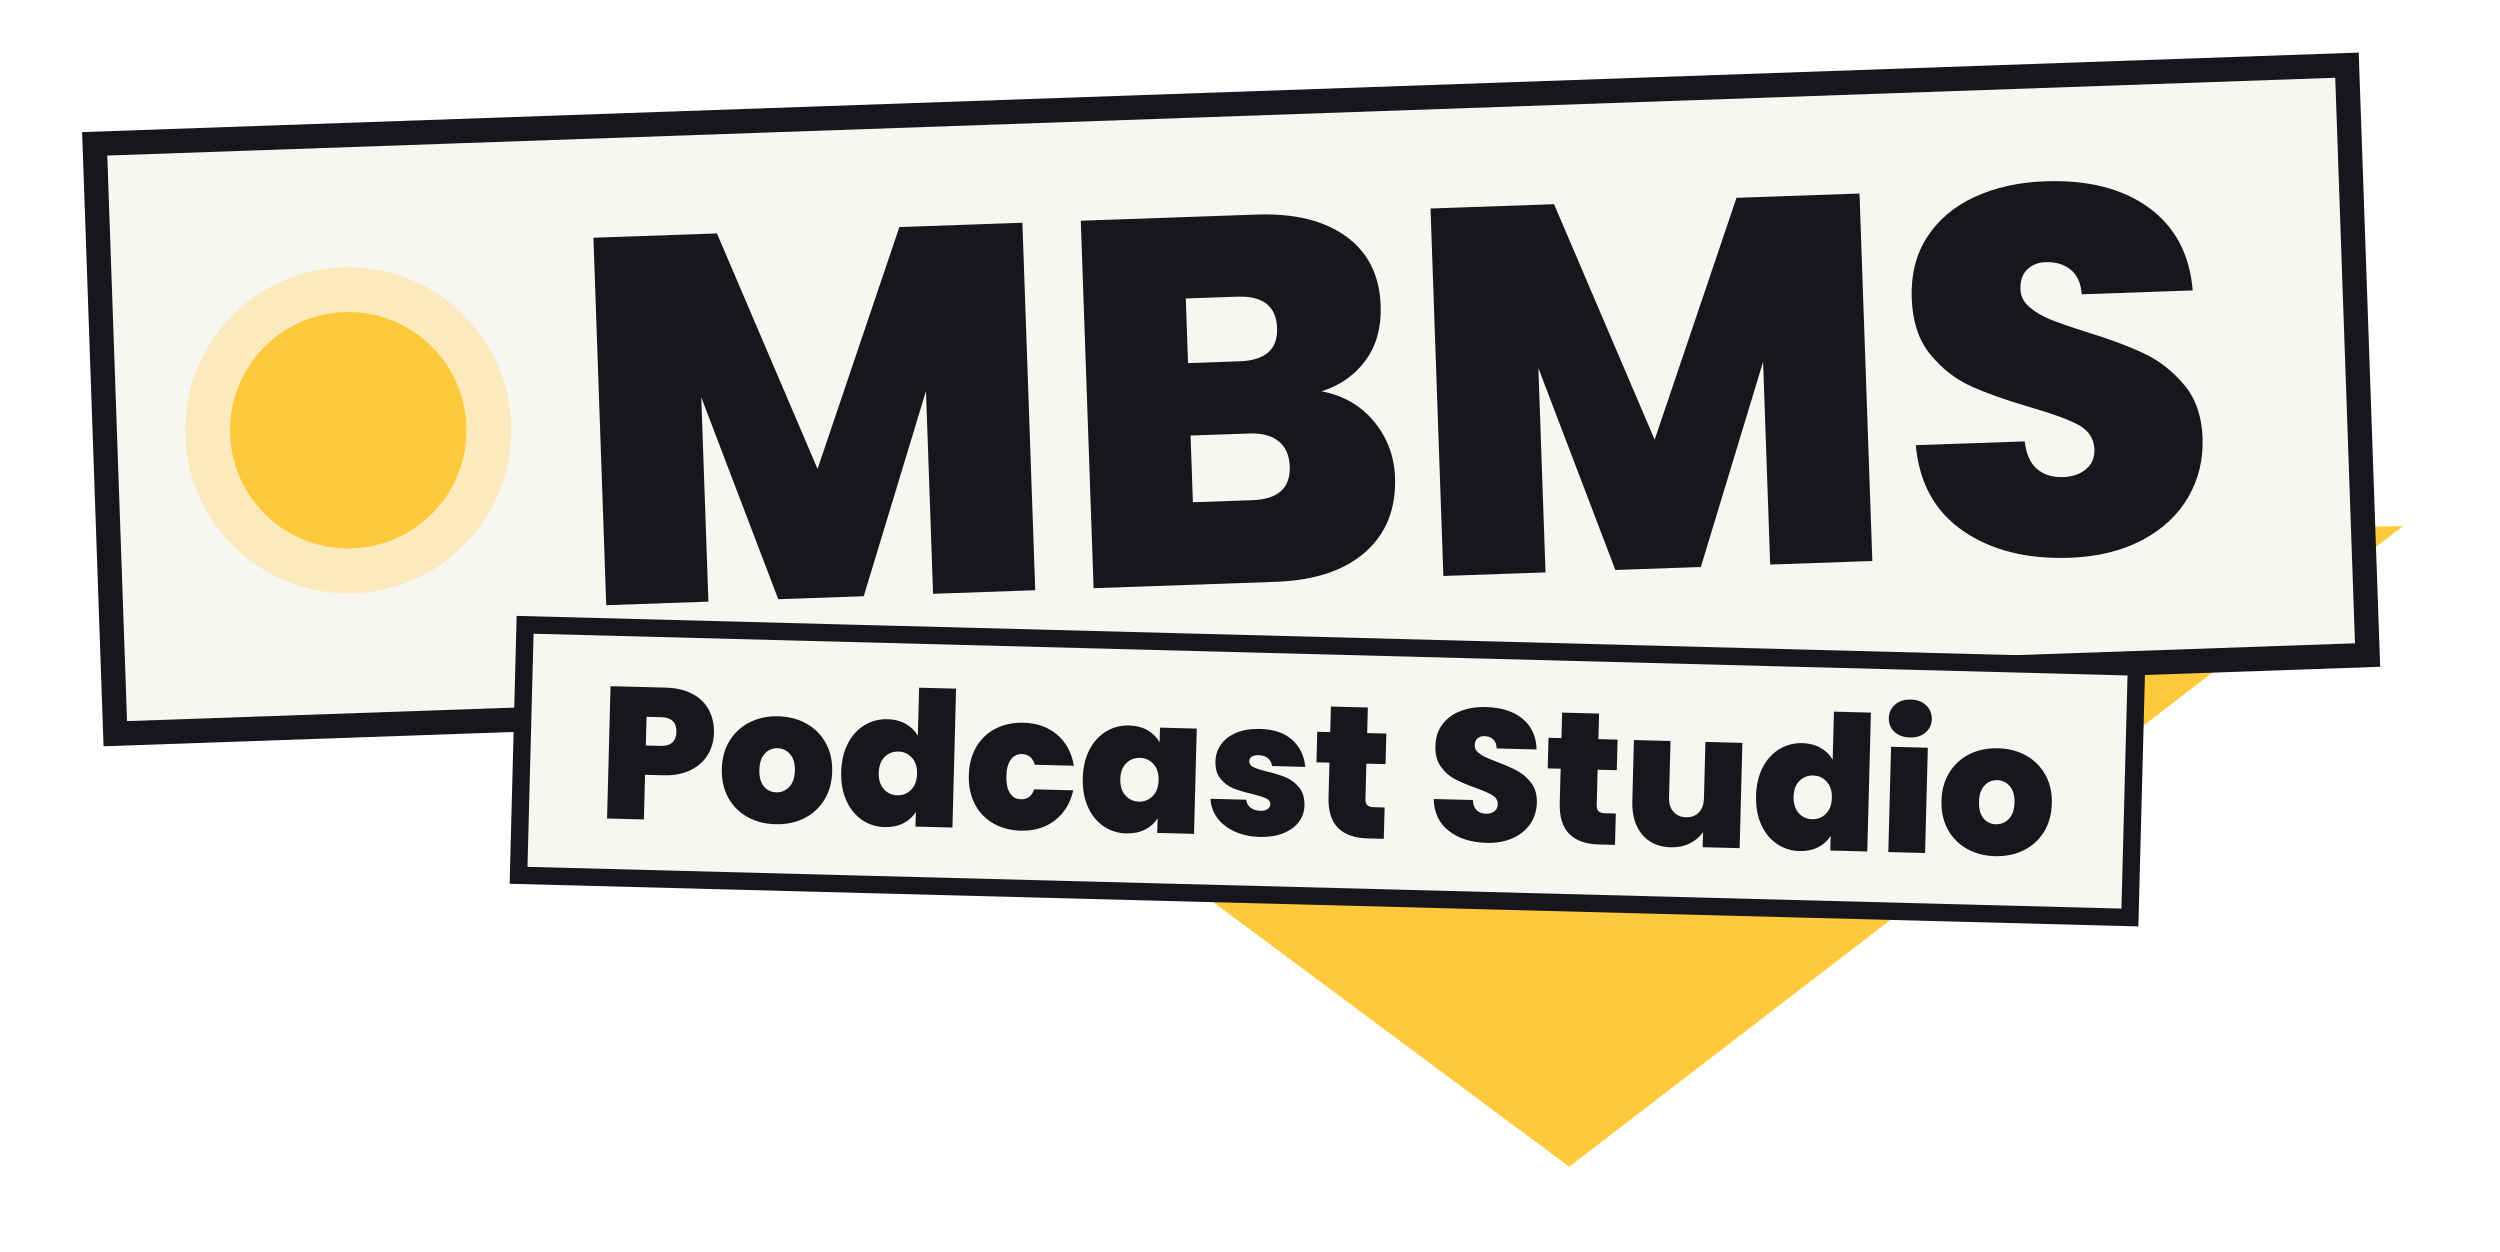
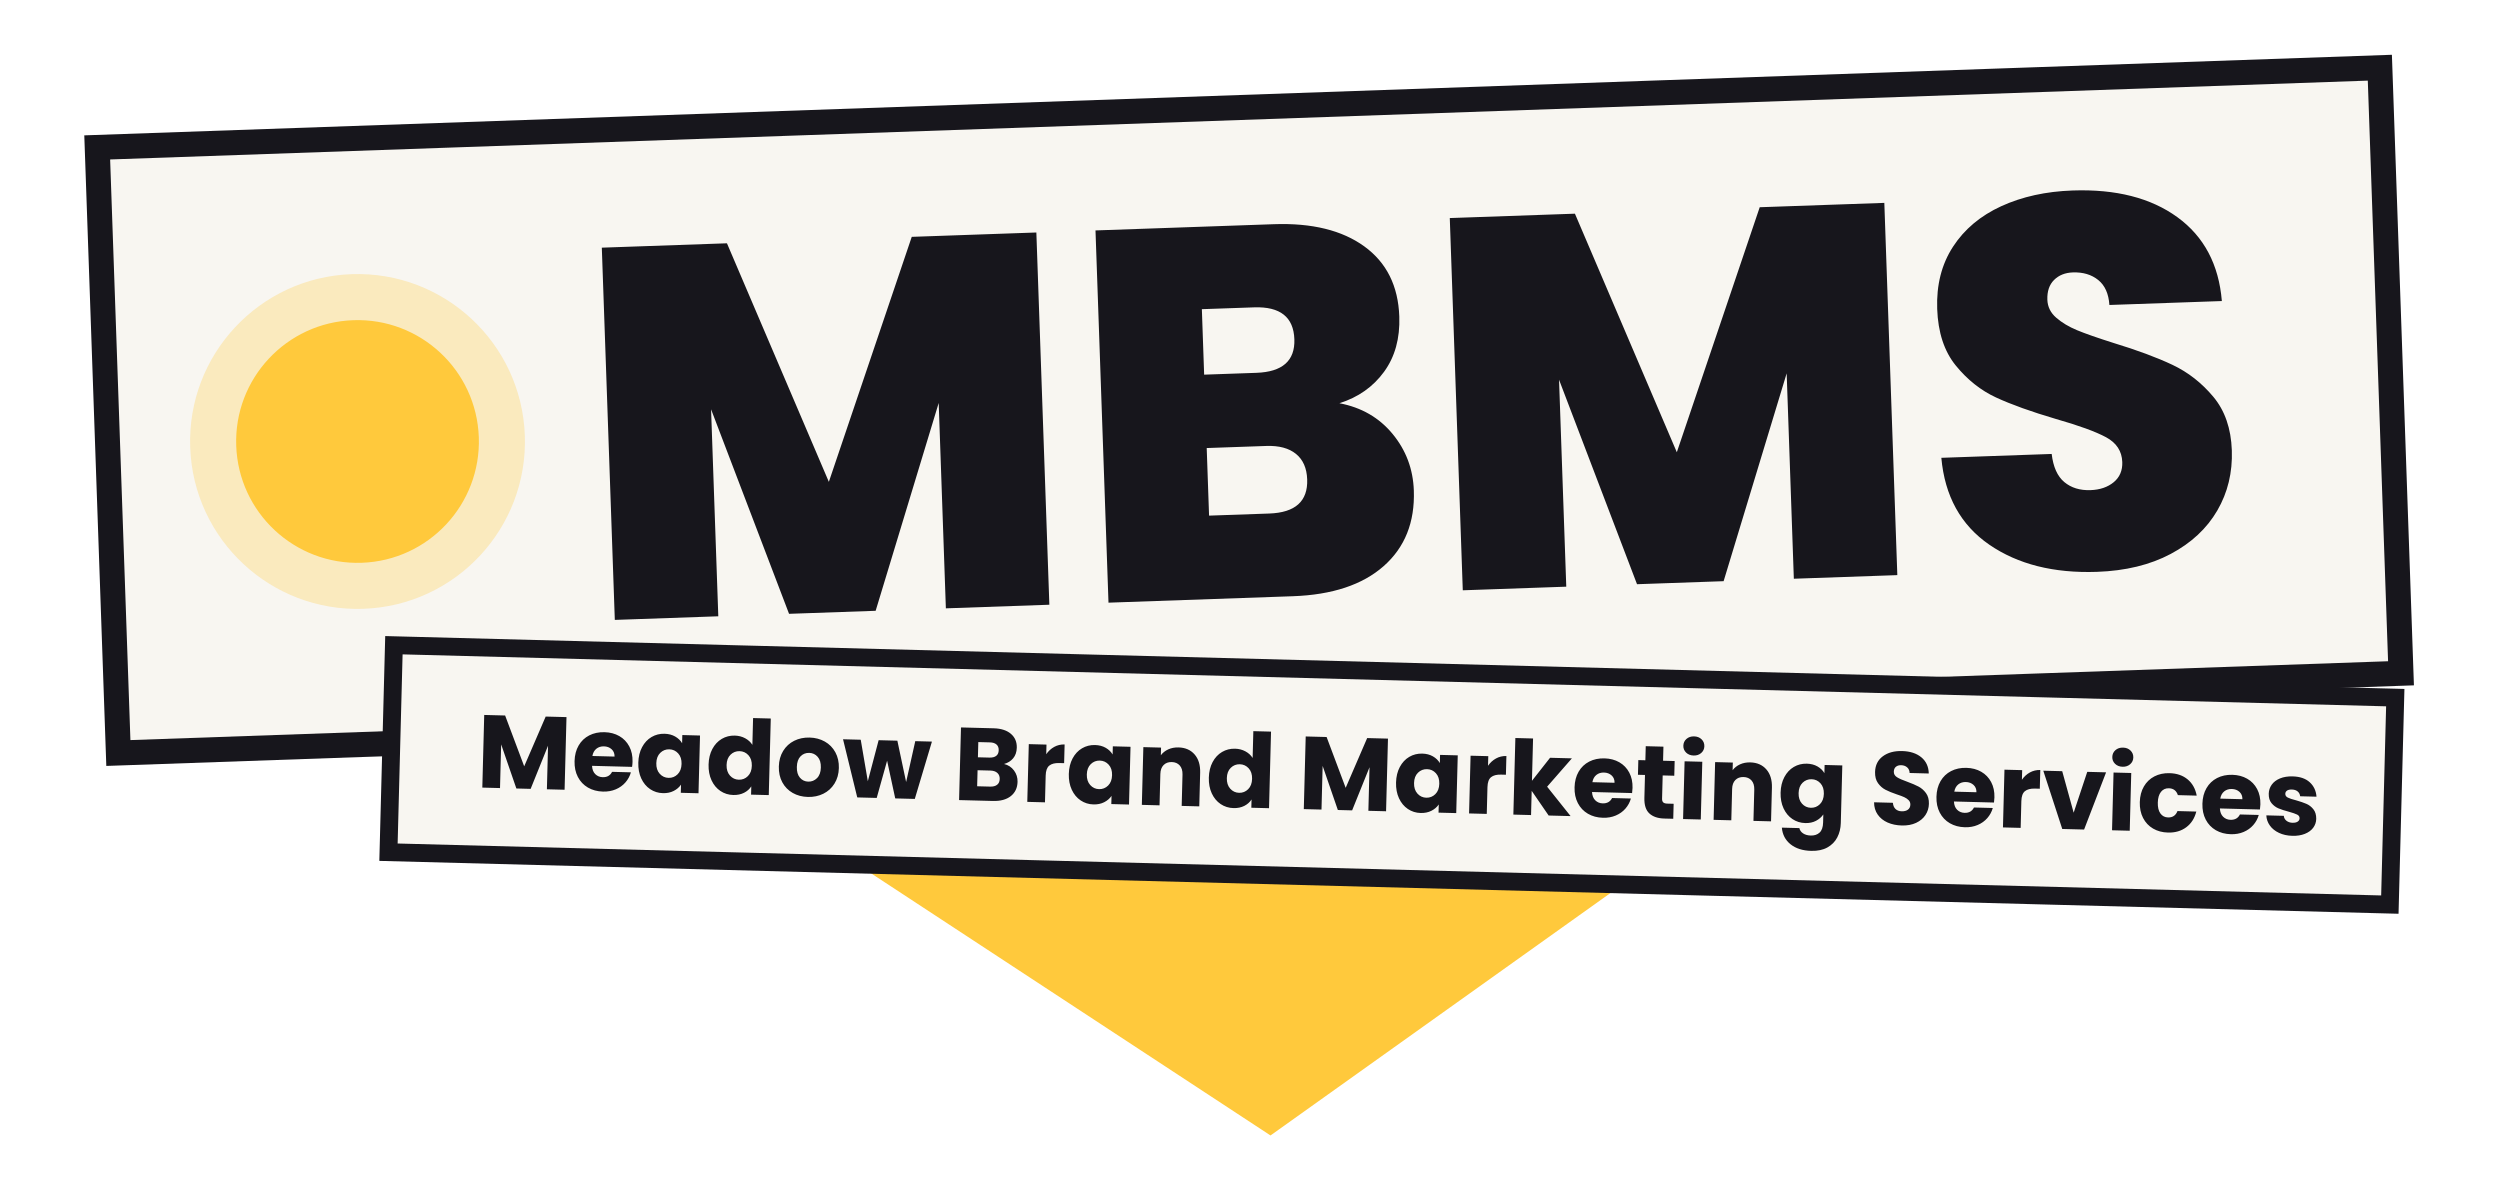
- <svg xmlns="http://www.w3.org/2000/svg" viewBox="0 0 719 360" width="719" height="360">
-   <polygon points="211.482,157.312 691.113,151.312 451.298,335.55" fill="#FFC93C" />
-   <g transform="rotate(-2 354.075 114.875)">
-     <rect x="30" y="30" width="648.15" height="169.75" fill="#f8f6f1" stroke="#17161c" stroke-width="7" />
+ <svg xmlns="http://www.w3.org/2000/svg" viewBox="0 0 700.33 330" width="700" height="330">
+   <polygon points="99.91,150 599.91,144 355.91,318" fill="#FFC93C" />
+   <g transform="rotate(-2 349.91 114.875)">
+     <rect x="30" y="30" width="639.83" height="169.75" fill="#f8f6f1" stroke="#17161c" stroke-width="7" />
    <circle cx="100" cy="114.875" r="46.9" fill="#FFC93C" fill-opacity=".28" />
    <circle cx="100" cy="114.875" r="34" fill="#FFC93C" />
-     <path fill="#17161c" d="M260.45 62L295.85 62L295.85 167.75L266.45 167.75L266.45 109.4L246.5 167.75L221.9 167.75L201.8 108.95L201.8 167.75L172.4 167.75L172.4 62L207.95 62L234.5 130.7L260.45 62M380.15 113.45Q389.45 115.55 394.93 122.68Q400.4 129.8 400.4 138.95L400.4 138.95Q400.4 152.45 391.1 160.1Q381.8 167.75 365 167.75L365 167.75L312.65 167.75L312.65 62L363.35 62Q379.55 62 388.78 69.2Q398 76.4 398 89.45L398 89.45Q398 98.75 393.13 104.98Q388.25 111.2 380.15 113.45L380.15 113.45M342.05 85.4L342.05 104L356.9 104Q368 104 368 94.85L368 94.85Q368 85.4 356.9 85.4L356.9 85.4L342.05 85.4M359.15 144.05Q370.25 144.05 370.25 134.75L370.25 134.75Q370.25 129.95 367.33 127.4Q364.4 124.85 359 124.85L359 124.85L342.05 124.85L342.05 144.05L359.15 144.05M501.35 62L536.75 62L536.75 167.75L507.35 167.75L507.35 109.4L487.4 167.75L462.8 167.75L442.7 108.95L442.7 167.75L413.3 167.75L413.3 62L448.85 62L475.4 130.7L501.35 62M593.45 168.8Q575 168.8 563.15 160.03Q551.3 151.25 550.4 134.9L550.4 134.9L581.75 134.9Q582.2 140.45 585.05 143Q587.9 145.55 592.4 145.55L592.4 145.55Q596.45 145.55 599.07 143.53Q601.7 141.5 601.7 137.9L601.7 137.9Q601.7 133.25 597.35 130.7Q593 128.15 583.25 125L583.25 125Q572.9 121.55 566.53 118.33Q560.15 115.1 555.42 108.88Q550.7 102.65 550.7 92.6L550.7 92.6Q550.7 82.4 555.8 75.13Q560.9 67.85 569.9 64.1Q578.9 60.35 590.3 60.35L590.3 60.35Q608.75 60.35 619.78 68.98Q630.8 77.6 631.55 93.2L631.55 93.2L599.6 93.2Q599.45 88.4 596.67 86Q593.9 83.6 589.55 83.6L589.55 83.6Q586.25 83.6 584.15 85.55Q582.05 87.5 582.05 91.1L582.05 91.1Q582.05 94.1 584.38 96.28Q586.7 98.45 590.15 100.03Q593.6 101.6 600.35 104L600.35 104Q610.4 107.45 616.92 110.83Q623.45 114.2 628.17 120.28Q632.9 126.35 632.9 135.65L632.9 135.65Q632.9 145.1 628.17 152.6Q623.45 160.1 614.53 164.45Q605.6 168.8 593.45 168.8L593.45 168.8" />
+     <path fill="#17161c" d="M292.092 63.001V167.341H263.084V109.769L243.4 167.341H219.128L199.296 109.325V167.341H170.288V63.001H205.364L231.56 130.785L257.164 63.001ZM395.248 138.925Q395.248 152.245 386.072 159.793Q376.896 167.341 360.32 167.341H308.668V63.001H358.692Q374.676 63.001 383.778 70.105Q392.88 77.209 392.88 90.085Q392.88 99.261 388.07 105.403Q383.26 111.545 375.268 113.765Q384.444 115.837 389.846 122.867Q395.248 129.897 395.248 138.925ZM337.676 104.441H352.328Q363.28 104.441 363.28 95.413Q363.28 86.089 352.328 86.089H337.676ZM365.5 134.781Q365.5 130.045 362.614 127.529Q359.728 125.013 354.4 125.013H337.676V143.957H354.548Q365.5 143.957 365.5 134.781ZM529.78 63.001V167.341H500.772V109.769L481.088 167.341H456.816L436.984 109.325V167.341H407.976V63.001H443.052L469.248 130.785L494.852 63.001ZM543.248 134.929H574.18Q574.624 140.405 577.436 142.921Q580.248 145.437 584.688 145.437Q588.684 145.437 591.274 143.439Q593.864 141.441 593.864 137.889Q593.864 133.301 589.572 130.785Q585.28 128.269 575.66 125.161Q565.448 121.757 559.158 118.575Q552.868 115.393 548.206 109.251Q543.544 103.109 543.544 93.193Q543.544 83.129 548.576 75.951Q553.608 68.773 562.488 65.073Q571.368 61.373 582.616 61.373Q600.82 61.373 611.698 69.883Q622.576 78.393 623.316 93.785H591.792Q591.644 89.049 588.906 86.681Q586.168 84.313 581.876 84.313Q578.62 84.313 576.548 86.237Q574.476 88.161 574.476 91.713Q574.476 94.673 576.77 96.819Q579.064 98.965 582.468 100.519Q585.872 102.073 592.532 104.441Q602.448 107.845 608.886 111.175Q615.324 114.505 619.986 120.499Q624.648 126.493 624.648 135.669Q624.648 144.993 619.986 152.393Q615.324 159.793 606.518 164.085Q597.712 168.377 585.724 168.377Q567.52 168.377 555.828 159.719Q544.136 151.061 543.248 134.929Z" />
  </g>
-   <g transform="rotate(1.5 381.79 221.785)">
-     <rect x="150" y="185.75" width="463.58" height="72.07" fill="#f8f6f1" stroke="#17161c" stroke-width="5" />
-     <path fill="#17161c" d="M205.1 215.44Q205.1 218.9 203.51 221.73Q201.92 224.57 198.7 226.27Q195.49 227.97 190.85 227.97L190.85 227.97L185.61 227.97L185.61 240.82L175.02 240.82L175.02 202.75L190.85 202.75Q195.44 202.75 198.65 204.37Q201.86 205.99 203.48 208.85Q205.1 211.71 205.1 215.44L205.1 215.44M189.82 219.54Q194.3 219.54 194.3 215.44L194.3 215.44Q194.3 211.28 189.82 211.28L189.82 211.28L185.61 211.28L185.61 219.54L189.82 219.54M223.46 241.2Q218.93 241.2 215.33 239.31Q211.74 237.42 209.69 233.91Q207.64 230.4 207.64 225.65L207.64 225.65Q207.64 220.95 209.72 217.44Q211.8 213.93 215.39 212.04Q218.98 210.15 223.52 210.15L223.52 210.15Q228.05 210.15 231.64 212.04Q235.23 213.93 237.31 217.44Q239.39 220.95 239.39 225.65L239.39 225.65Q239.39 230.34 237.31 233.88Q235.23 237.42 231.62 239.31Q228 241.2 223.46 241.2L223.46 241.2M223.46 232.02Q225.68 232.02 227.16 230.37Q228.65 228.72 228.65 225.65L228.65 225.65Q228.65 222.57 227.16 220.95Q225.68 219.33 223.52 219.33L223.52 219.33Q221.36 219.33 219.9 220.95Q218.44 222.57 218.44 225.65L218.44 225.65Q218.44 228.78 219.84 230.4Q221.25 232.02 223.46 232.02L223.46 232.02M241.98 225.65Q241.98 220.95 243.69 217.44Q245.39 213.93 248.36 212.04Q251.33 210.15 254.94 210.15L254.94 210.15Q257.86 210.15 260.15 211.36Q262.45 212.58 263.75 214.68L263.75 214.68L263.75 200.86L274.38 200.86L274.38 240.82L263.75 240.82L263.75 236.61Q262.5 238.71 260.24 239.96Q257.97 241.2 254.89 241.2L254.89 241.2Q251.27 241.2 248.33 239.31Q245.39 237.42 243.69 233.88Q241.98 230.34 241.98 225.65L241.98 225.65M263.8 225.65Q263.8 222.73 262.21 221.06Q260.61 219.38 258.29 219.38L258.29 219.38Q255.92 219.38 254.35 221.03Q252.78 222.68 252.78 225.65L252.78 225.65Q252.78 228.56 254.35 230.26Q255.92 231.96 258.29 231.96L258.29 231.96Q260.61 231.96 262.21 230.29Q263.8 228.62 263.8 225.65L263.8 225.65M278.7 225.65Q278.7 220.95 280.65 217.44Q282.59 213.93 286.08 212.04Q289.56 210.15 294.04 210.15L294.04 210.15Q299.82 210.15 303.76 213.31Q307.7 216.47 308.84 222.14L308.84 222.14L297.6 222.14Q296.63 219.17 293.82 219.17L293.82 219.17Q291.83 219.17 290.67 220.81Q289.5 222.46 289.5 225.65L289.5 225.65Q289.5 228.83 290.67 230.51Q291.83 232.18 293.82 232.18L293.82 232.18Q296.69 232.18 297.6 229.21L297.6 229.21L308.84 229.21Q307.7 234.83 303.76 238.01Q299.82 241.2 294.04 241.2L294.04 241.2Q289.56 241.2 286.08 239.31Q282.59 237.42 280.65 233.91Q278.7 230.4 278.7 225.65L278.7 225.65M311.48 225.65Q311.48 220.95 313.18 217.44Q314.88 213.93 317.83 212.04Q320.77 210.15 324.39 210.15L324.39 210.15Q327.52 210.15 329.79 211.39Q332.06 212.63 333.3 214.74L333.3 214.74L333.3 210.53L343.88 210.53L343.88 240.82L333.3 240.82L333.3 236.61Q332.06 238.71 329.76 239.96Q327.47 241.2 324.39 241.2L324.39 241.2Q320.77 241.2 317.83 239.31Q314.88 237.42 313.18 233.88Q311.48 230.34 311.48 225.65L311.48 225.65M333.3 225.65Q333.3 222.73 331.71 221.06Q330.11 219.38 327.79 219.38L327.79 219.38Q325.41 219.38 323.85 221.03Q322.28 222.68 322.28 225.65L322.28 225.65Q322.28 228.56 323.85 230.26Q325.41 231.96 327.79 231.96L327.79 231.96Q330.11 231.96 331.71 230.29Q333.3 228.62 333.3 225.65L333.3 225.65M362.84 241.2Q358.73 241.2 355.52 239.82Q352.31 238.44 350.44 236.04Q348.58 233.64 348.36 230.61L348.36 230.61L358.62 230.61Q358.84 232.07 359.97 232.88Q361.11 233.69 362.78 233.69L362.78 233.69Q364.08 233.69 364.83 233.15Q365.59 232.61 365.59 231.75L365.59 231.75Q365.59 230.61 364.35 230.07Q363.11 229.53 360.24 228.89L360.24 228.89Q357 228.24 354.84 227.43Q352.68 226.62 351.09 224.78Q349.5 222.95 349.5 219.81L349.5 219.81Q349.5 217.11 350.96 214.93Q352.41 212.74 355.25 211.44Q358.08 210.15 362.08 210.15L362.08 210.15Q368.02 210.15 371.42 213.06Q374.82 215.98 375.36 220.73L375.36 220.73L365.81 220.73Q365.54 219.27 364.54 218.49Q363.54 217.71 361.86 217.71L361.86 217.71Q360.57 217.71 359.89 218.19Q359.22 218.68 359.22 219.54L359.22 219.54Q359.22 220.62 360.46 221.19Q361.7 221.76 364.46 222.35L364.46 222.35Q367.75 223.05 369.94 223.92Q372.12 224.78 373.77 226.7Q375.42 228.62 375.42 231.91L375.42 231.91Q375.42 234.56 373.88 236.66Q372.34 238.77 369.51 239.98Q366.67 241.2 362.84 241.2L362.84 241.2M395.4 231.8L398.48 231.8L398.48 240.82L393.89 240.82Q382.28 240.82 382.28 229.32L382.28 229.32L382.28 219.33L378.55 219.33L378.55 210.53L382.28 210.53L382.28 203.18L392.91 203.18L392.91 210.53L398.42 210.53L398.42 219.33L392.91 219.33L392.91 229.48Q392.91 230.72 393.48 231.26Q394.05 231.8 395.4 231.8L395.4 231.8M428.01 241.2Q421.37 241.2 417.11 238.04Q412.84 234.88 412.52 228.99L412.52 228.99L423.8 228.99Q423.96 230.99 424.99 231.91Q426.02 232.83 427.64 232.83L427.64 232.83Q429.09 232.83 430.04 232.1Q430.98 231.37 430.98 230.07L430.98 230.07Q430.98 228.4 429.42 227.48Q427.85 226.56 424.34 225.43L424.34 225.43Q420.62 224.19 418.32 223.03Q416.03 221.87 414.33 219.63Q412.62 217.38 412.62 213.77L412.62 213.77Q412.62 210.09 414.46 207.48Q416.3 204.86 419.54 203.51Q422.78 202.16 426.88 202.16L426.88 202.16Q433.52 202.16 437.49 205.26Q441.46 208.37 441.73 213.98L441.73 213.98L430.23 213.98Q430.17 212.25 429.18 211.39Q428.18 210.53 426.61 210.53L426.61 210.53Q425.42 210.53 424.67 211.23Q423.91 211.93 423.91 213.23L423.91 213.23Q423.91 214.31 424.75 215.09Q425.58 215.87 426.83 216.44Q428.07 217.01 430.5 217.87L430.5 217.87Q434.12 219.11 436.47 220.33Q438.81 221.54 440.52 223.73Q442.22 225.92 442.22 229.26L442.22 229.26Q442.22 232.67 440.52 235.37Q438.81 238.07 435.6 239.63Q432.39 241.2 428.01 241.2L428.01 241.2M461.93 231.8L465 231.8L465 240.82L460.41 240.82Q448.8 240.82 448.8 229.32L448.8 229.32L448.8 219.33L445.08 219.33L445.08 210.53L448.8 210.53L448.8 203.18L459.44 203.18L459.44 210.53L464.95 210.53L464.95 219.33L459.44 219.33L459.44 229.48Q459.44 230.72 460.01 231.26Q460.58 231.8 461.93 231.8L461.93 231.8M490.22 210.53L500.86 210.53L500.86 240.82L490.22 240.82L490.22 236.5Q488.87 238.55 486.5 239.82Q484.12 241.09 481.04 241.09L481.04 241.09Q475.75 241.09 472.7 237.61Q469.65 234.12 469.65 228.13L469.65 228.13L469.65 210.53L480.18 210.53L480.18 226.78Q480.18 229.37 481.56 230.86Q482.93 232.34 485.2 232.34L485.2 232.34Q487.52 232.34 488.87 230.86Q490.22 229.37 490.22 226.78L490.22 226.78L490.22 210.53M505.18 225.65Q505.18 220.95 506.88 217.44Q508.58 213.93 511.55 212.04Q514.52 210.15 518.14 210.15L518.14 210.15Q521.06 210.15 523.35 211.36Q525.65 212.58 526.94 214.68L526.94 214.68L526.94 200.86L537.58 200.86L537.58 240.82L526.94 240.82L526.94 236.61Q525.7 238.71 523.43 239.96Q521.16 241.2 518.09 241.2L518.09 241.2Q514.47 241.2 511.53 239.31Q508.58 237.42 506.88 233.88Q505.18 230.34 505.18 225.65L505.18 225.65M527 225.65Q527 222.73 525.4 221.06Q523.81 219.38 521.49 219.38L521.49 219.38Q519.11 219.38 517.55 221.03Q515.98 222.68 515.98 225.65L515.98 225.65Q515.98 228.56 517.55 230.26Q519.11 231.96 521.49 231.96L521.49 231.96Q523.81 231.96 525.4 230.29Q527 228.62 527 225.65L527 225.65M548.97 207.72Q546.17 207.72 544.47 206.18Q542.76 204.64 542.76 202.32L542.76 202.32Q542.76 199.94 544.47 198.38Q546.17 196.81 548.97 196.81L548.97 196.81Q551.73 196.81 553.43 198.38Q555.13 199.94 555.13 202.32L555.13 202.32Q555.13 204.64 553.43 206.18Q551.73 207.72 548.97 207.72L548.97 207.72M543.63 210.53L554.21 210.53L554.21 240.82L543.63 240.82L543.63 210.53M574.35 241.2Q569.82 241.2 566.23 239.31Q562.64 237.42 560.58 233.91Q558.53 230.4 558.53 225.65L558.53 225.65Q558.53 220.95 560.61 217.44Q562.69 213.93 566.28 212.04Q569.87 210.15 574.41 210.15L574.41 210.15Q578.94 210.15 582.54 212.04Q586.13 213.93 588.21 217.44Q590.28 220.95 590.28 225.65L590.28 225.65Q590.28 230.34 588.21 233.88Q586.13 237.42 582.51 239.31Q578.89 241.2 574.35 241.2L574.35 241.2M574.35 232.02Q576.57 232.02 578.05 230.37Q579.54 228.72 579.54 225.65L579.54 225.65Q579.54 222.57 578.05 220.95Q576.57 219.33 574.41 219.33L574.41 219.33Q572.25 219.33 570.79 220.95Q569.33 222.57 569.33 225.65L569.33 225.65Q569.33 228.78 570.74 230.4Q572.14 232.02 574.35 232.02L574.35 232.02" />
+   <g transform="rotate(1.5 389.91 217.0)">
+     <rect x="109.49" y="188" width="560.84" height="58" fill="#f8f6f1" stroke="#17161c" stroke-width="5" />
+     <path fill="#17161c" d="M158.348 206.864V227.222H153.389V215.013L148.836 227.222H144.834L140.252 214.984V227.222H135.293V206.864H141.151L146.864 220.958L152.519 206.864ZM177.082 220.321H165.859Q165.975 221.828 166.83 222.626Q167.686 223.423 168.933 223.423Q170.789 223.423 171.514 221.857H176.792Q176.386 223.452 175.327 224.728Q174.269 226.005 172.674 226.73Q171.079 227.454 169.107 227.454Q166.729 227.454 164.873 226.44Q163.017 225.424 161.973 223.539Q160.929 221.654 160.929 219.131Q160.929 216.608 161.958 214.724Q162.988 212.839 164.844 211.823Q166.7 210.808 169.107 210.808Q171.456 210.808 173.283 211.794Q175.11 212.78 176.139 214.607Q177.169 216.434 177.169 218.87Q177.169 219.566 177.082 220.321ZM172.094 217.565Q172.094 216.29 171.224 215.536Q170.354 214.781 169.049 214.781Q167.802 214.781 166.946 215.506Q166.091 216.231 165.888 217.565ZM185.927 210.808Q187.638 210.808 188.928 211.505Q190.219 212.201 190.915 213.332V211.041H195.874V227.222H190.915V224.931Q190.19 226.062 188.899 226.758Q187.609 227.454 185.898 227.454Q183.926 227.454 182.302 226.425Q180.678 225.395 179.735 223.496Q178.793 221.596 178.793 219.102Q178.793 216.608 179.735 214.724Q180.678 212.839 182.302 211.823Q183.926 210.808 185.927 210.808ZM187.377 215.13Q185.898 215.13 184.868 216.188Q183.839 217.246 183.839 219.102Q183.839 220.958 184.868 222.046Q185.898 223.133 187.377 223.133Q188.856 223.133 189.885 222.06Q190.915 220.987 190.915 219.131Q190.915 217.275 189.885 216.202Q188.856 215.13 187.377 215.13ZM205.618 210.808Q207.213 210.808 208.532 211.475Q209.852 212.142 210.606 213.273V205.762H215.565V227.222H210.606V224.903Q209.91 226.062 208.619 226.758Q207.329 227.454 205.618 227.454Q203.617 227.454 201.993 226.425Q200.369 225.395 199.426 223.496Q198.484 221.596 198.484 219.102Q198.484 216.608 199.426 214.724Q200.369 212.839 201.993 211.823Q203.617 210.808 205.618 210.808ZM207.068 215.13Q205.589 215.13 204.559 216.188Q203.53 217.246 203.53 219.102Q203.53 220.958 204.559 222.046Q205.589 223.133 207.068 223.133Q208.547 223.133 209.576 222.06Q210.606 220.987 210.606 219.131Q210.606 217.275 209.576 216.202Q208.547 215.13 207.068 215.13ZM218.175 219.131Q218.175 216.637 219.277 214.738Q220.379 212.839 222.293 211.823Q224.207 210.808 226.585 210.808Q228.963 210.808 230.877 211.823Q232.791 212.839 233.893 214.738Q234.995 216.637 234.995 219.131Q234.995 221.625 233.878 223.525Q232.762 225.424 230.833 226.44Q228.905 227.454 226.527 227.454Q224.149 227.454 222.249 226.44Q220.35 225.424 219.262 223.539Q218.175 221.654 218.175 219.131ZM229.949 219.131Q229.949 217.189 228.977 216.144Q228.006 215.101 226.585 215.101Q225.135 215.101 224.178 216.13Q223.221 217.16 223.221 219.131Q223.221 221.075 224.163 222.118Q225.106 223.162 226.527 223.162Q227.948 223.162 228.948 222.118Q229.949 221.075 229.949 219.131ZM260.863 211.041 256.484 227.222H251.003L248.451 216.725L245.812 227.222H240.36L235.952 211.041H240.911L243.202 222.612L245.928 211.041H251.177L253.932 222.553L256.194 211.041ZM285.136 221.684Q285.136 224.236 283.352 225.729Q281.569 227.222 278.379 227.222H268.896V206.864H278.06Q281.163 206.864 282.917 208.286Q284.672 209.707 284.672 212.142Q284.672 213.94 283.729 215.13Q282.787 216.319 281.221 216.782Q282.99 217.16 284.063 218.537Q285.136 219.915 285.136 221.684ZM273.855 215.101H277.103Q278.321 215.101 278.973 214.564Q279.626 214.028 279.626 212.983Q279.626 211.94 278.973 211.389Q278.321 210.838 277.103 210.838H273.855ZM280.119 221.017Q280.119 219.944 279.409 219.334Q278.698 218.726 277.451 218.726H273.855V223.22H277.509Q278.756 223.22 279.438 222.655Q280.119 222.089 280.119 221.017ZM298.041 210.867V216.115H296.678Q294.822 216.115 293.894 216.913Q292.966 217.71 292.966 219.712V227.222H288.007V211.041H292.966V213.737Q293.836 212.404 295.141 211.635Q296.446 210.867 298.041 210.867ZM306.567 210.808Q308.278 210.808 309.568 211.505Q310.859 212.201 311.555 213.332V211.041H316.514V227.222H311.555V224.931Q310.83 226.062 309.539 226.758Q308.249 227.454 306.538 227.454Q304.566 227.454 302.942 226.425Q301.318 225.395 300.375 223.496Q299.433 221.596 299.433 219.102Q299.433 216.608 300.375 214.724Q301.318 212.839 302.942 211.823Q304.566 210.808 306.567 210.808ZM308.017 215.13Q306.538 215.13 305.508 216.188Q304.479 217.246 304.479 219.102Q304.479 220.958 305.508 222.046Q306.538 223.133 308.017 223.133Q309.496 223.133 310.525 222.06Q311.555 220.987 311.555 219.131Q311.555 217.275 310.525 216.202Q309.496 215.13 308.017 215.13ZM336.205 217.768V227.222H331.275V218.435Q331.275 216.811 330.434 215.912Q329.593 215.013 328.172 215.013Q326.751 215.013 325.91 215.912Q325.069 216.811 325.069 218.435V227.222H320.11V211.041H325.069V213.186Q325.823 212.113 327.099 211.49Q328.375 210.867 329.97 210.867Q332.812 210.867 334.508 212.708Q336.205 214.549 336.205 217.768ZM345.804 210.808Q347.399 210.808 348.718 211.475Q350.038 212.142 350.792 213.273V205.762H355.751V227.222H350.792V224.903Q350.096 226.062 348.805 226.758Q347.515 227.454 345.804 227.454Q343.803 227.454 342.179 226.425Q340.555 225.395 339.612 223.496Q338.67 221.596 338.67 219.102Q338.67 216.608 339.612 214.724Q340.555 212.839 342.179 211.823Q343.803 210.808 345.804 210.808ZM347.254 215.13Q345.775 215.13 344.745 216.188Q343.716 217.246 343.716 219.102Q343.716 220.958 344.745 222.046Q345.775 223.133 347.254 223.133Q348.733 223.133 349.762 222.06Q350.792 220.987 350.792 219.131Q350.792 217.275 349.762 216.202Q348.733 215.13 347.254 215.13ZM388.55 206.864V227.222H383.591V215.013L379.038 227.222H375.036L370.454 214.984V227.222H365.495V206.864H371.353L377.066 220.958L382.721 206.864ZM398.265 210.808Q399.976 210.808 401.266 211.505Q402.557 212.201 403.253 213.332V211.041H408.212V227.222H403.253V224.931Q402.528 226.062 401.237 226.758Q399.947 227.454 398.236 227.454Q396.264 227.454 394.64 226.425Q393.016 225.395 392.073 223.496Q391.131 221.596 391.131 219.102Q391.131 216.608 392.073 214.724Q393.016 212.839 394.64 211.823Q396.264 210.808 398.265 210.808ZM399.715 215.13Q398.236 215.13 397.206 216.188Q396.177 217.246 396.177 219.102Q396.177 220.958 397.206 222.046Q398.236 223.133 399.715 223.133Q401.194 223.133 402.223 222.06Q403.253 220.987 403.253 219.131Q403.253 217.275 402.223 216.202Q401.194 215.13 399.715 215.13ZM421.842 210.867V216.115H420.479Q418.623 216.115 417.695 216.913Q416.767 217.71 416.767 219.712V227.222H411.808V211.041H416.767V213.737Q417.637 212.404 418.942 211.635Q420.247 210.867 421.842 210.867ZM434.109 227.222 429.179 220.436V227.222H424.22V205.762H429.179V217.624L434.08 211.041H440.199L433.471 219.16L440.257 227.222ZM457.309 220.321H446.086Q446.202 221.828 447.057 222.626Q447.913 223.423 449.16 223.423Q451.016 223.423 451.741 221.857H457.019Q456.613 223.452 455.554 224.728Q454.496 226.005 452.901 226.73Q451.306 227.454 449.334 227.454Q446.956 227.454 445.1 226.44Q443.244 225.424 442.2 223.539Q441.156 221.654 441.156 219.131Q441.156 216.608 442.185 214.724Q443.215 212.839 445.071 211.823Q446.927 210.808 449.334 210.808Q451.683 210.808 453.51 211.794Q455.337 212.78 456.366 214.607Q457.396 216.434 457.396 218.87Q457.396 219.566 457.309 220.321ZM452.321 217.565Q452.321 216.29 451.451 215.536Q450.581 214.781 449.276 214.781Q448.029 214.781 447.173 215.506Q446.318 216.231 446.115 217.565ZM469.025 223.017V227.222H466.502Q463.805 227.222 462.297 225.903Q460.789 224.583 460.789 221.596V215.159H458.817V211.041H460.789V207.096H465.748V211.041H468.996V215.159H465.748V221.654Q465.748 222.38 466.096 222.698Q466.444 223.017 467.256 223.017ZM471.316 206.69Q471.316 205.53 472.142 204.762Q472.969 203.993 474.274 203.993Q475.55 203.993 476.376 204.762Q477.203 205.53 477.203 206.69Q477.203 207.821 476.376 208.59Q475.55 209.358 474.274 209.358Q472.969 209.358 472.142 208.59Q471.316 207.821 471.316 206.69ZM476.739 211.041V227.222H471.78V211.041ZM496.43 217.768V227.222H491.5V218.435Q491.5 216.811 490.659 215.912Q489.818 215.013 488.397 215.013Q486.976 215.013 486.135 215.912Q485.294 216.811 485.294 218.435V227.222H480.335V211.041H485.294V213.186Q486.048 212.113 487.324 211.49Q488.6 210.867 490.195 210.867Q493.037 210.867 494.733 212.708Q496.43 214.549 496.43 217.768ZM511.017 213.332V211.041H515.976V227.194Q515.976 229.427 515.091 231.239Q514.207 233.052 512.394 234.125Q510.582 235.197 507.885 235.197Q504.289 235.197 502.056 233.501Q499.823 231.804 499.504 228.904H504.405Q504.637 229.833 505.507 230.369Q506.377 230.905 507.653 230.905Q509.19 230.905 510.103 230.021Q511.017 229.136 511.017 227.194V224.903Q510.292 226.034 509.016 226.744Q507.74 227.454 506.029 227.454Q504.028 227.454 502.404 226.425Q500.78 225.395 499.837 223.496Q498.895 221.596 498.895 219.102Q498.895 216.608 499.837 214.724Q500.78 212.839 502.404 211.823Q504.028 210.808 506.029 210.808Q507.74 210.808 509.03 211.505Q510.321 212.201 511.017 213.332ZM507.479 215.13Q506 215.13 504.97 216.188Q503.941 217.246 503.941 219.102Q503.941 220.958 504.97 222.046Q506 223.133 507.479 223.133Q508.958 223.133 509.987 222.06Q511.017 220.987 511.017 219.131Q511.017 217.275 509.987 216.202Q508.958 215.13 507.479 215.13ZM525.14 221.132H530.418Q530.534 222.263 531.201 222.858Q531.868 223.452 532.941 223.452Q534.043 223.452 534.681 222.945Q535.319 222.438 535.319 221.538Q535.319 220.785 534.812 220.291Q534.304 219.798 533.564 219.479Q532.825 219.16 531.462 218.755Q529.49 218.145 528.243 217.536Q526.996 216.928 526.097 215.738Q525.198 214.549 525.198 212.636Q525.198 209.793 527.257 208.184Q529.316 206.575 532.622 206.575Q535.986 206.575 538.045 208.184Q540.104 209.793 540.249 212.665H534.884Q534.826 211.678 534.159 211.113Q533.492 210.547 532.448 210.547Q531.549 210.547 530.998 211.026Q530.447 211.505 530.447 212.404Q530.447 213.389 531.375 213.94Q532.303 214.492 534.275 215.13Q536.247 215.797 537.48 216.406Q538.712 217.014 539.611 218.174Q540.51 219.334 540.51 221.161Q540.51 222.901 539.625 224.322Q538.741 225.743 537.059 226.584Q535.377 227.425 533.086 227.425Q530.853 227.425 529.084 226.7Q527.315 225.975 526.256 224.554Q525.198 223.133 525.14 221.132ZM558.722 220.321H547.499Q547.615 221.828 548.47 222.626Q549.326 223.423 550.573 223.423Q552.429 223.423 553.154 221.857H558.432Q558.026 223.452 556.967 224.728Q555.909 226.005 554.314 226.73Q552.719 227.454 550.747 227.454Q548.369 227.454 546.513 226.44Q544.657 225.424 543.613 223.539Q542.569 221.654 542.569 219.131Q542.569 216.608 543.598 214.724Q544.628 212.839 546.484 211.823Q548.34 210.808 550.747 210.808Q553.096 210.808 554.923 211.794Q556.75 212.78 557.779 214.607Q558.809 216.434 558.809 218.87Q558.809 219.566 558.722 220.321ZM553.734 217.565Q553.734 216.29 552.864 215.536Q551.994 214.781 550.689 214.781Q549.442 214.781 548.586 215.506Q547.731 216.231 547.528 217.565ZM571.453 210.867V216.115H570.09Q568.234 216.115 567.306 216.913Q566.378 217.71 566.378 219.712V227.222H561.419V211.041H566.378V213.737Q567.248 212.404 568.553 211.635Q569.858 210.867 571.453 210.867ZM581.11 222.582 584.619 211.041H589.897L584.155 227.222H578.036L572.294 211.041H577.601ZM591.521 206.69Q591.521 205.53 592.347 204.762Q593.174 203.993 594.479 203.993Q595.755 203.993 596.581 204.762Q597.408 205.53 597.408 206.69Q597.408 207.821 596.581 208.59Q595.755 209.358 594.479 209.358Q593.174 209.358 592.347 208.59Q591.521 207.821 591.521 206.69ZM596.944 211.041V227.222H591.985V211.041ZM607.674 210.808Q610.719 210.808 612.764 212.404Q614.808 213.999 615.446 216.898H610.168Q609.501 215.042 607.587 215.042Q606.224 215.042 605.412 216.101Q604.6 217.16 604.6 219.131Q604.6 221.103 605.412 222.162Q606.224 223.22 607.587 223.22Q609.501 223.22 610.168 221.364H615.446Q614.808 224.207 612.749 225.831Q610.69 227.454 607.674 227.454Q605.296 227.454 603.454 226.44Q601.613 225.424 600.583 223.539Q599.554 221.654 599.554 219.131Q599.554 216.608 600.583 214.724Q601.613 212.839 603.454 211.823Q605.296 210.808 607.674 210.808ZM633.252 220.321H622.029Q622.145 221.828 623 222.626Q623.856 223.423 625.103 223.423Q626.959 223.423 627.684 221.857H632.962Q632.556 223.452 631.498 224.728Q630.439 226.005 628.844 226.73Q627.249 227.454 625.277 227.454Q622.899 227.454 621.043 226.44Q619.187 225.424 618.143 223.539Q617.099 221.654 617.099 219.131Q617.099 216.608 618.129 214.724Q619.158 212.839 621.014 211.823Q622.87 210.808 625.277 210.808Q627.626 210.808 629.453 211.794Q631.28 212.78 632.31 214.607Q633.339 216.434 633.339 218.87Q633.339 219.566 633.252 220.321ZM628.264 217.565Q628.264 216.29 627.394 215.536Q626.524 214.781 625.219 214.781Q623.972 214.781 623.117 215.506Q622.261 216.231 622.058 217.565ZM635.079 221.916H639.98Q640.067 222.756 640.763 223.279Q641.459 223.8 642.474 223.8Q643.402 223.8 643.909 223.438Q644.417 223.076 644.417 222.495Q644.417 221.799 643.692 221.466Q642.967 221.132 641.343 220.726Q639.603 220.321 638.443 219.871Q637.283 219.422 636.442 218.45Q635.601 217.478 635.601 215.826Q635.601 214.433 636.37 213.288Q637.138 212.142 638.631 211.475Q640.125 210.808 642.184 210.808Q645.229 210.808 646.983 212.316Q648.738 213.825 648.999 216.319H644.417Q644.301 215.477 643.678 214.984Q643.054 214.492 642.039 214.492Q641.169 214.492 640.705 214.825Q640.241 215.159 640.241 215.738Q640.241 216.434 640.98 216.782Q641.72 217.13 643.286 217.478Q645.084 217.942 646.215 218.392Q647.346 218.841 648.201 219.842Q649.057 220.843 649.086 222.524Q649.086 223.946 648.288 225.062Q647.491 226.178 645.997 226.816Q644.504 227.454 642.532 227.454Q640.415 227.454 638.762 226.73Q637.109 226.005 636.152 224.743Q635.195 223.481 635.079 221.916Z" />
  </g>
</svg>
